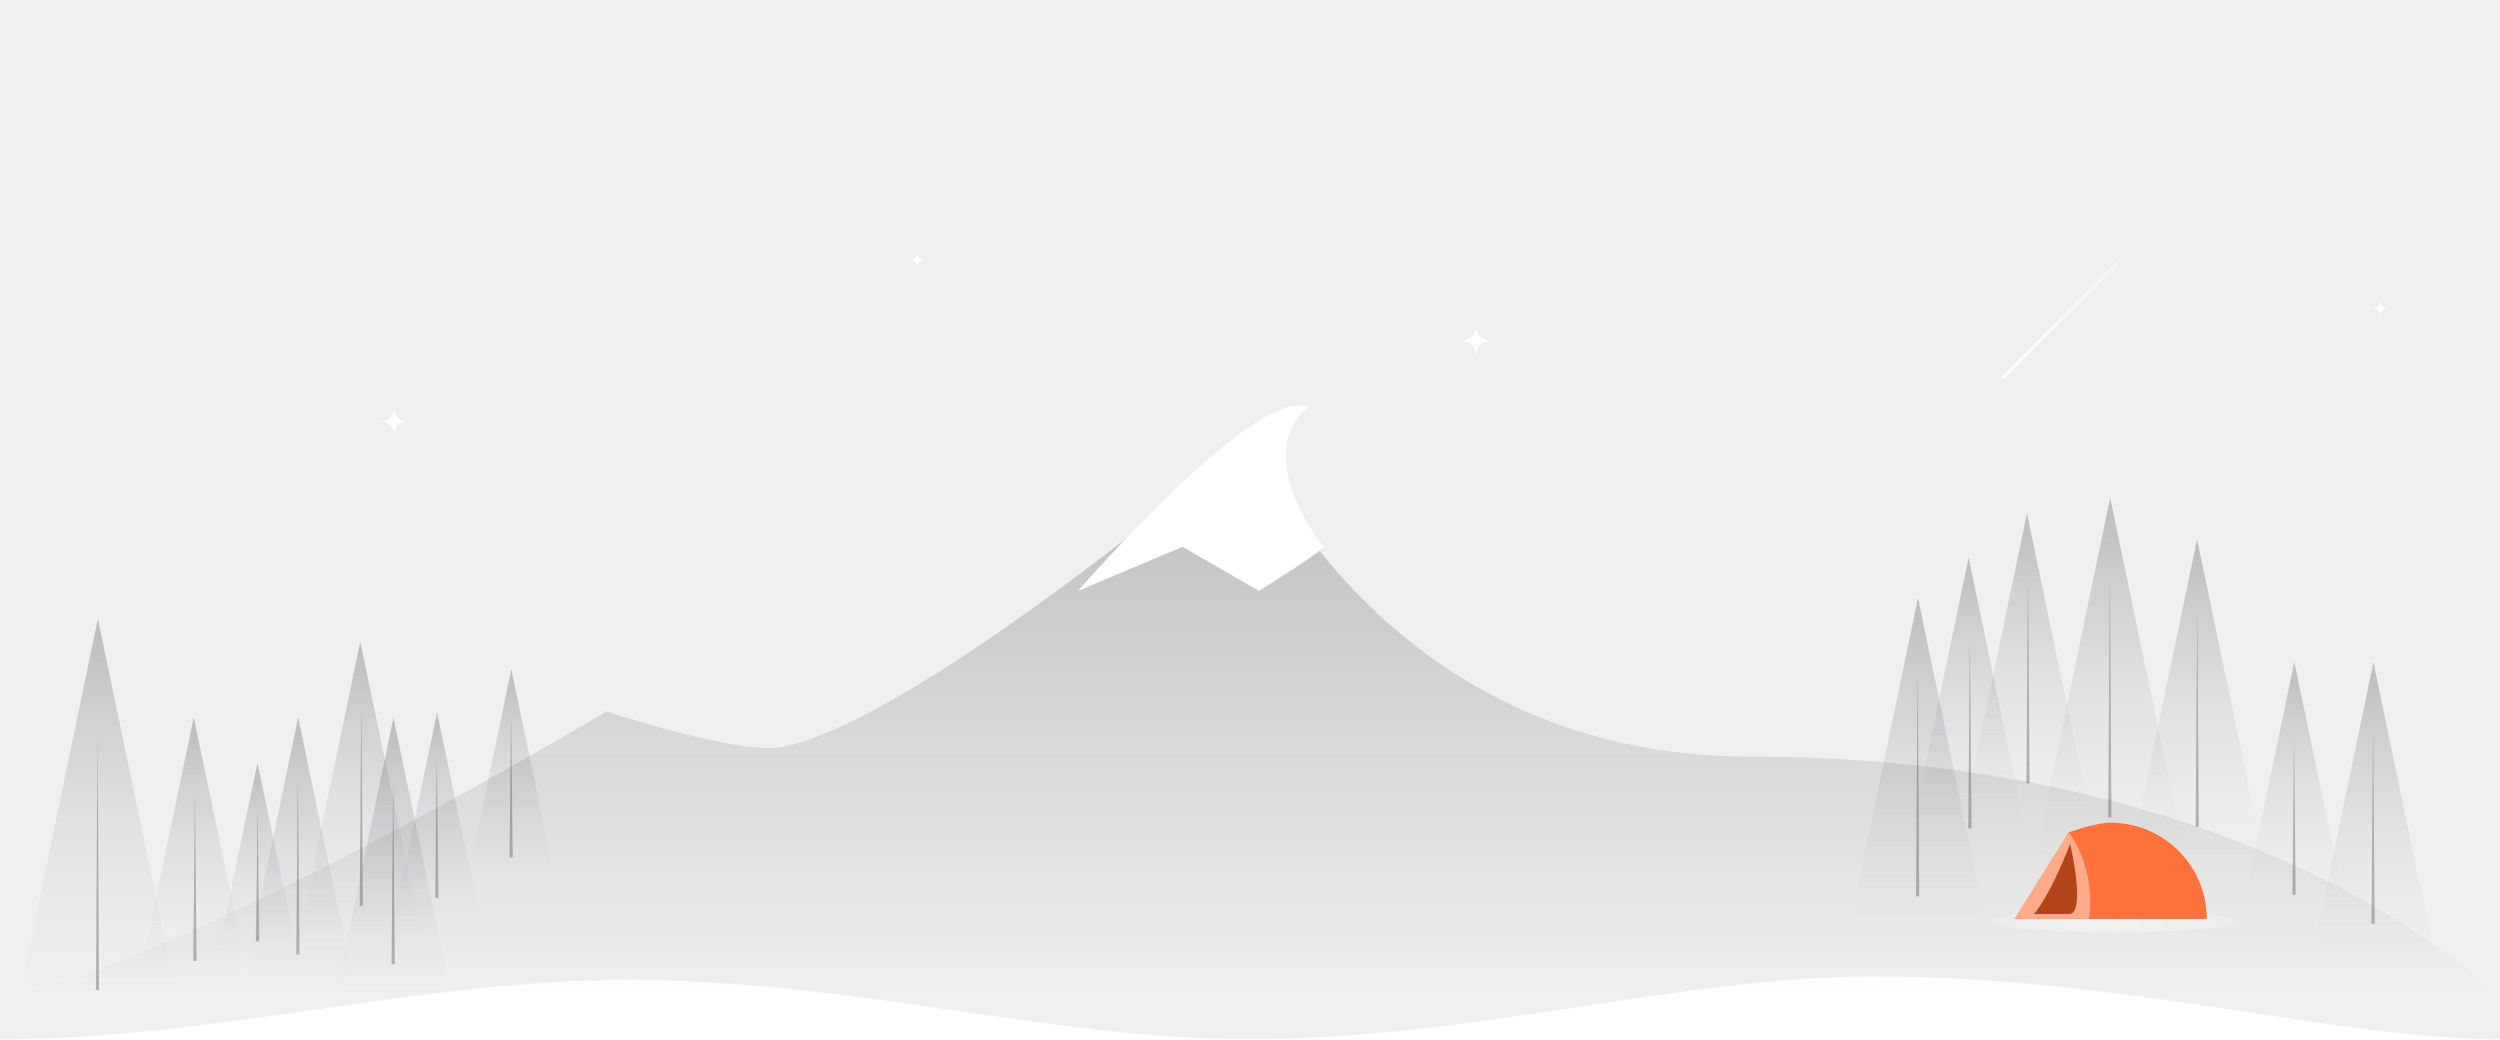
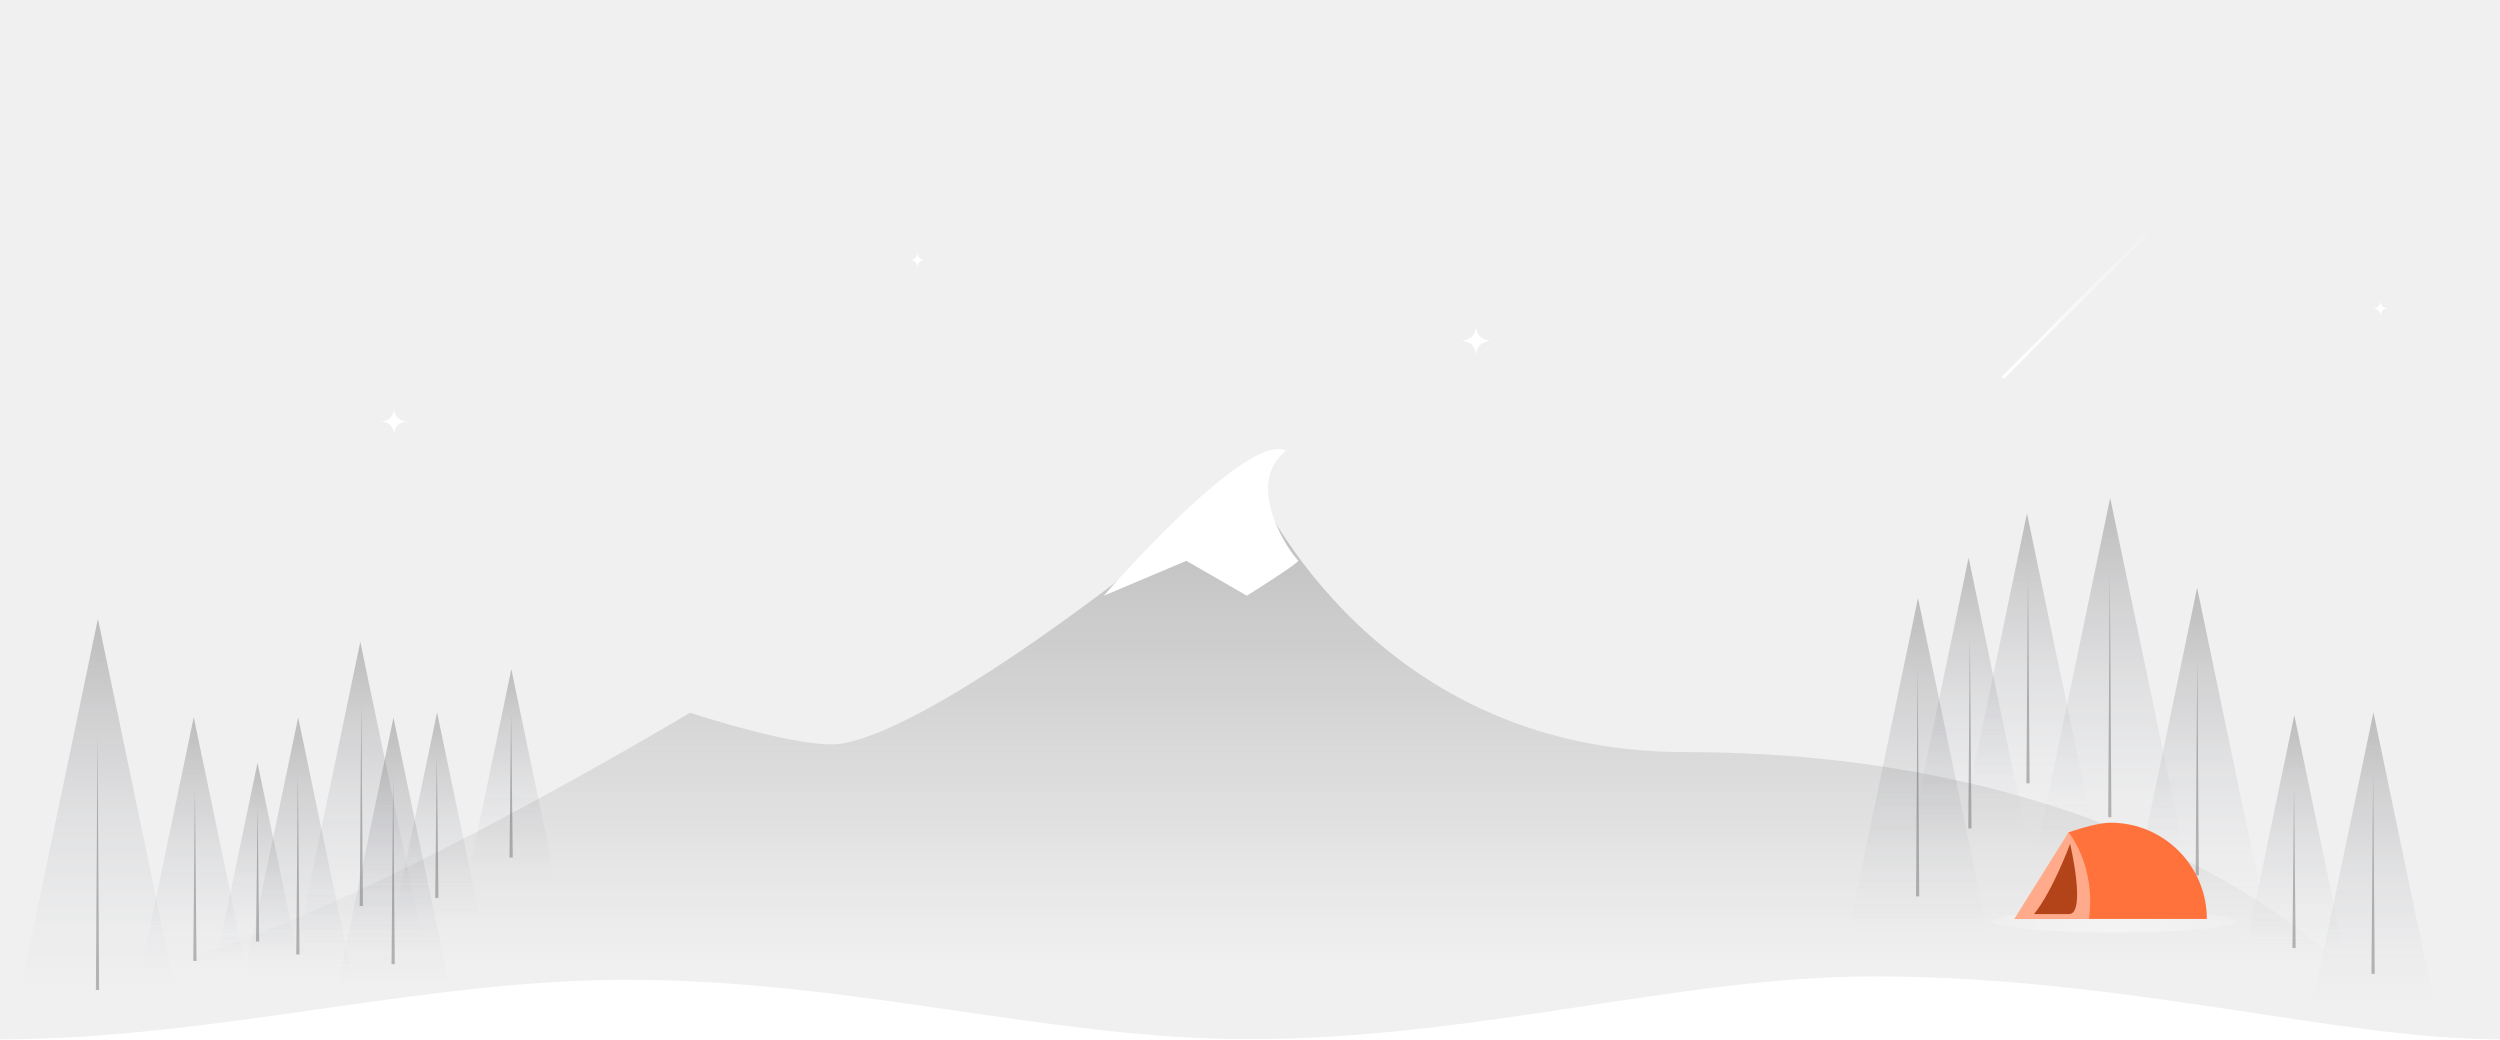
<svg xmlns="http://www.w3.org/2000/svg" xmlns:xlink="http://www.w3.org/1999/xlink" version="1.1" x="0px" y="0px" width="1548px" height="643.572px" viewBox="0 0 1548 643.572" enable-background="new 0 0 1548 643.572" xml:space="preserve">
  <g id="Layer_3" display="none">
    <g display="inline">
-       <linearGradient id="SVGID_1_" gradientUnits="userSpaceOnUse" x1="774" y1="662.439" x2="774" y2="-16.009">
+       <linearGradient id="SVGID_1_" gradientUnits="userSpaceOnUse" x1="774" y1="662.44" x2="774" y2="-16.01">
        <stop offset="0" style="stop-color:#EFDBEB" />
        <stop offset="0.5" style="stop-color:#E3B9D7" />
        <stop offset="1" style="stop-color:#DFAED1" />
      </linearGradient>
      <path fill="url(#SVGID_1_)" d="M0,644c235.574,0,1497,0,1548,0V-3H0V644z" />
    </g>
  </g>
  <g id="Layer_1">
    <g display="none">
      <defs>
        <path id="SVGID_2_" d="M1548,616c-777,89-775.407-72.333-1548,0C0,497,0-3,0-3h1548C1548-3,1548,464.436,1548,616z" />
      </defs>
      <clipPath id="SVGID_3_" display="inline">
        <use xlink:href="#SVGID_2_" overflow="visible" />
      </clipPath>
      <linearGradient id="SVGID_4_" gradientUnits="userSpaceOnUse" x1="774" y1="662" x2="774" y2="-15.999">
        <stop offset="0" style="stop-color:#64C8D3" />
        <stop offset="0.216" style="stop-color:#37BFCB" />
        <stop offset="0.5" style="stop-color:#00B3C1" />
        <stop offset="0.682" style="stop-color:#00AFB1" />
        <stop offset="1" style="stop-color:#00A99A" />
      </linearGradient>
      <rect y="-16" display="inline" clip-path="url(#SVGID_3_)" fill="url(#SVGID_4_)" width="1548" height="678" />
      <linearGradient id="SVGID_5_" gradientUnits="userSpaceOnUse" x1="774" y1="662" x2="774" y2="-15.999">
        <stop offset="0" style="stop-color:#CCDDF2" />
        <stop offset="0.5" style="stop-color:#ACCAEA" />
        <stop offset="0.572" style="stop-color:#A7C8E9" />
        <stop offset="1" style="stop-color:#90BBE4" />
      </linearGradient>
      <rect y="-16" clip-path="url(#SVGID_3_)" fill="url(#SVGID_5_)" width="1548" height="678" />
      <linearGradient id="SVGID_6_" gradientUnits="userSpaceOnUse" x1="774" y1="662" x2="774" y2="-15.999">
        <stop offset="0" style="stop-color:#AD6766" />
        <stop offset="0.014" style="stop-color:#AC6565" />
        <stop offset="0.5" style="stop-color:#942E40" />
        <stop offset="0.74" style="stop-color:#7A3142" />
        <stop offset="1" style="stop-color:#633343" />
      </linearGradient>
      <rect y="-16" clip-path="url(#SVGID_3_)" fill="url(#SVGID_6_)" width="1548" height="678" />
      <linearGradient id="SVGID_7_" gradientUnits="userSpaceOnUse" x1="774" y1="662" x2="774" y2="-15.999">
        <stop offset="0" style="stop-color:#EFDBEB" />
        <stop offset="0.5" style="stop-color:#E3B9D7" />
        <stop offset="1" style="stop-color:#DFAED1" />
      </linearGradient>
      <rect y="-16" display="inline" clip-path="url(#SVGID_3_)" fill="url(#SVGID_7_)" width="1548" height="678" />
    </g>
    <path fill="#FFFFFF" d="M0,643.572C0,657.25,0,703,0,703h1548c0,0,0-44.833,0-59.428c-101.267,0-232.66-39.004-388-39.004   c-119.944,0-245.999,38.879-387,38.879c-123.237,0-245-36.756-385-36.756C260.402,606.691,131.87,643.572,0,643.572z" />
    <g>
      <linearGradient id="SVGID_8_" gradientUnits="userSpaceOnUse" x1="1218.966" y1="519" x2="1218.966" y2="345.33">
        <stop offset="0" style="stop-color:#A4ACC3;stop-opacity:0" />
        <stop offset="1" style="stop-color:#231F20" />
      </linearGradient>
      <polygon opacity="0.25" fill="url(#SVGID_8_)" points="1218.967,345.33 1182.748,519 1255.184,519   " />
      <g opacity="0.25">
        <polygon points="1218.754,513 1219.754,394.821 1220.754,513    " />
      </g>
    </g>
    <g>
      <linearGradient id="SVGID_9_" gradientUnits="userSpaceOnUse" x1="1255.097" y1="504" x2="1255.097" y2="317.891">
        <stop offset="0" style="stop-color:#A4ACC3;stop-opacity:0" />
        <stop offset="1" style="stop-color:#231F20" />
      </linearGradient>
      <polygon opacity="0.25" fill="url(#SVGID_9_)" points="1255.098,317.891 1216.285,504 1293.908,504   " />
      <g opacity="0.25">
        <polygon points="1254.734,485 1255.734,358.356 1256.734,485    " />
      </g>
    </g>
    <g>
-       <linearGradient id="SVGID_10_" gradientUnits="userSpaceOnUse" x1="1360.444" y1="530" x2="1360.444" y2="333.984">
-         <stop offset="0" style="stop-color:#A4ACC3;stop-opacity:0" />
-         <stop offset="1" style="stop-color:#231F20" />
-       </linearGradient>
-       <polygon opacity="0.25" fill="url(#SVGID_10_)" points="1360.445,333.984 1319.567,530 1401.321,530   " />
-       <g opacity="0.25">
-         <polygon points="1359.536,512 1360.536,378.615 1361.536,512    " />
-       </g>
-     </g>
-     <g>
-       <linearGradient id="SVGID_11_" gradientUnits="userSpaceOnUse" x1="1420.63" y1="555" x2="1420.63" y2="409.879">
-         <stop offset="0" style="stop-color:#A4ACC3;stop-opacity:0" />
-         <stop offset="1" style="stop-color:#231F20" />
-       </linearGradient>
-       <polygon opacity="0.25" fill="url(#SVGID_11_)" points="1420.629,409.879 1390.366,555 1450.894,555   " />
-       <g opacity="0.25">
-         <polygon points="1419.469,554 1420.469,455.248 1421.469,554    " />
-       </g>
-     </g>
-     <g>
-       <linearGradient id="SVGID_12_" gradientUnits="userSpaceOnUse" x1="1469.63" y1="591" x2="1469.63" y2="410.111">
-         <stop offset="0" style="stop-color:#A4ACC3;stop-opacity:0" />
-         <stop offset="1" style="stop-color:#231F20" />
-       </linearGradient>
-       <polygon opacity="0.25" fill="url(#SVGID_12_)" points="1469.629,410.111 1431.907,591 1507.353,591   " />
-       <g opacity="0.25">
-         <polygon points="1468.43,572 1469.43,448.91 1470.43,572    " />
+       <linearGradient id="SVGID_10_" gradientUnits="userSpaceOnUse" x1="1360.444" y1="560" x2="1360.444" y2="363.984">
+         <stop offset="0" style="stop-color:#A4ACC3;stop-opacity:0" />
+         <stop offset="1" style="stop-color:#231F20" />
+       </linearGradient>
+       <polygon opacity="0.25" fill="url(#SVGID_10_)" points="1360.445,363.984 1319.567,560 1401.321,560   " />
+       <g opacity="0.25">
+         <polygon points="1359.536,542 1360.536,408.615 1361.536,542    " />
+       </g>
+     </g>
+     <g>
+       <linearGradient id="SVGID_11_" gradientUnits="userSpaceOnUse" x1="1420.63" y1="588" x2="1420.63" y2="442.879">
+         <stop offset="0" style="stop-color:#A4ACC3;stop-opacity:0" />
+         <stop offset="1" style="stop-color:#231F20" />
+       </linearGradient>
+       <polygon opacity="0.25" fill="url(#SVGID_11_)" points="1420.629,442.879 1390.366,588 1450.894,588   " />
+       <g opacity="0.25">
+         <polygon points="1419.469,587 1420.469,488.248 1421.469,587    " />
+       </g>
+     </g>
+     <g>
+       <linearGradient id="SVGID_12_" gradientUnits="userSpaceOnUse" x1="1469.63" y1="622" x2="1469.63" y2="441.111">
+         <stop offset="0" style="stop-color:#A4ACC3;stop-opacity:0" />
+         <stop offset="1" style="stop-color:#231F20" />
+       </linearGradient>
+       <polygon opacity="0.25" fill="url(#SVGID_12_)" points="1469.629,441.111 1431.907,622 1507.353,622   " />
+       <g opacity="0.25">
+         <polygon points="1468.43,603 1469.43,479.91 1470.43,603    " />
      </g>
    </g>
    <g>
      <linearGradient id="SVGID_13_" gradientUnits="userSpaceOnUse" x1="1306.63" y1="529" x2="1306.63" y2="308.361">
        <stop offset="0" style="stop-color:#A4ACC3;stop-opacity:0" />
        <stop offset="1" style="stop-color:#231F20" />
      </linearGradient>
      <polygon opacity="0.25" fill="url(#SVGID_13_)" points="1306.629,308.36 1260.617,529 1352.643,529   " />
      <g opacity="0.25">
        <polygon points="1305.385,506 1306.385,355.86 1307.385,506    " />
      </g>
    </g>
    <g>
      <linearGradient id="SVGID_14_" gradientUnits="userSpaceOnUse" x1="119.966" y1="601" x2="119.966" y2="444.094">
        <stop offset="0" style="stop-color:#A4ACC3;stop-opacity:0" />
        <stop offset="1" style="stop-color:#231F20" />
      </linearGradient>
      <polygon opacity="0.25" fill="url(#SVGID_14_)" points="119.967,444.094 87.245,601 152.688,601   " />
      <g opacity="0.25">
        <polygon points="119.679,595 120.679,488.229 121.679,595    " />
      </g>
    </g>
    <g>
      <linearGradient id="SVGID_15_" gradientUnits="userSpaceOnUse" x1="223.097" y1="580" x2="223.097" y2="397.408">
        <stop offset="0" style="stop-color:#A4ACC3;stop-opacity:0" />
        <stop offset="1" style="stop-color:#231F20" />
      </linearGradient>
      <polygon opacity="0.25" fill="url(#SVGID_15_)" points="223.098,397.408 185.019,580 261.175,580   " />
      <g opacity="0.25">
        <polygon points="222.723,561 223.723,436.751 224.723,561    " />
      </g>
    </g>
    <g>
      <linearGradient id="SVGID_16_" gradientUnits="userSpaceOnUse" x1="159.445" y1="594" x2="159.445" y2="472.324">
        <stop offset="0" style="stop-color:#A4ACC3;stop-opacity:0" />
        <stop offset="1" style="stop-color:#231F20" />
      </linearGradient>
      <polygon opacity="0.25" fill="url(#SVGID_16_)" points="159.445,472.324 134.07,594 184.819,594   " />
      <g opacity="0.25">
        <polygon points="158.502,583 159.502,500.202 160.502,583    " />
      </g>
    </g>
    <g>
      <linearGradient id="SVGID_17_" gradientUnits="userSpaceOnUse" x1="60.63" y1="615" x2="60.63" y2="383.197">
        <stop offset="0" style="stop-color:#A4ACC3;stop-opacity:0" />
        <stop offset="1" style="stop-color:#231F20" />
      </linearGradient>
      <polygon opacity="0.25" fill="url(#SVGID_17_)" points="60.629,383.197 12.29,615 108.971,615   " />
      <g opacity="0.25">
        <polygon points="59.374,613 60.374,455.263 61.374,613    " />
      </g>
    </g>
    <g>
      <linearGradient id="SVGID_18_" gradientUnits="userSpaceOnUse" x1="270.63" y1="570" x2="270.63" y2="441.141">
        <stop offset="0" style="stop-color:#A4ACC3;stop-opacity:0" />
        <stop offset="1" style="stop-color:#231F20" />
      </linearGradient>
      <polygon opacity="0.25" fill="url(#SVGID_18_)" points="270.63,441.141 243.758,570 297.503,570   " />
      <g opacity="0.25">
        <polygon points="269.487,556 270.487,468.314 271.487,556    " />
      </g>
    </g>
    <g>
      <linearGradient id="SVGID_19_" gradientUnits="userSpaceOnUse" x1="243.63" y1="614" x2="243.63" y2="444.379">
        <stop offset="0" style="stop-color:#A4ACC3;stop-opacity:0" />
        <stop offset="1" style="stop-color:#231F20" />
      </linearGradient>
      <polygon opacity="0.25" fill="url(#SVGID_19_)" points="243.63,444.379 208.257,614 279.003,614   " />
      <g opacity="0.25">
        <polygon points="242.442,597 243.442,481.576 244.442,597    " />
      </g>
    </g>
    <g>
      <linearGradient id="SVGID_20_" gradientUnits="userSpaceOnUse" x1="316.63" y1="545" x2="316.63" y2="414.408">
        <stop offset="0" style="stop-color:#A4ACC3;stop-opacity:0" />
        <stop offset="1" style="stop-color:#231F20" />
      </linearGradient>
      <polygon opacity="0.25" fill="url(#SVGID_20_)" points="316.63,414.408 289.396,545 343.864,545   " />
      <g opacity="0.25">
        <polygon points="315.485,531 316.485,442.135 317.485,531    " />
      </g>
    </g>
    <g>
      <linearGradient id="SVGID_21_" gradientUnits="userSpaceOnUse" x1="184.63" y1="608" x2="184.63" y2="444.26">
        <stop offset="0" style="stop-color:#A4ACC3;stop-opacity:0" />
        <stop offset="1" style="stop-color:#231F20" />
      </linearGradient>
      <polygon opacity="0.25" fill="url(#SVGID_21_)" points="184.63,444.26 150.483,608 218.777,608   " />
      <g opacity="0.25">
        <polygon points="183.449,591 184.449,479.578 185.449,591    " />
      </g>
    </g>
-     <linearGradient id="SVGID_22_" gradientUnits="userSpaceOnUse" x1="774" y1="271.606" x2="774" y2="618">
+     <linearGradient id="SVGID_22_" gradientUnits="userSpaceOnUse" x1="774" y1="294.168" x2="774" y2="596">
      <stop offset="0" style="stop-color:#231F20" />
      <stop offset="1" style="stop-color:#231F20;stop-opacity:0" />
    </linearGradient>
-     <path opacity="0.25" fill="url(#SVGID_22_)" d="M375.5,440.508c0,0,81.711,27.299,109,21.996   C569.602,445.968,774,271.606,774,271.606S854.352,468.5,1083.5,468.5C1404.366,468.5,1548,618,1548,618l0,0c0,0-1468.93,0-1548,0   C111.971,598.667,375.5,440.508,375.5,440.508z" />
+     <path opacity="0.25" fill="url(#SVGID_22_)" d="M427.267,441.314c0,0,71.097,23.629,94.841,19.015   C596.154,445.941,774,294.167,774,294.167s69.913,171.535,269.295,171.535c279.184,0,404.159,130.298,404.159,130.298l0,0   c0,0-1278.109,0-1346.908,0C197.971,579,427.267,441.314,427.267,441.314z" />
    <g>
      <linearGradient id="SVGID_23_" gradientUnits="userSpaceOnUse" x1="1233.584" y1="570.5" x2="1385.084" y2="570.5">
        <stop offset="0" style="stop-color:#FFFFFF;stop-opacity:0.25" />
        <stop offset="0.5" style="stop-color:#FFFFFF;stop-opacity:0.64" />
        <stop offset="1" style="stop-color:#FFFFFF;stop-opacity:0.25" />
      </linearGradient>
      <ellipse opacity="0.61" fill="url(#SVGID_23_)" cx="1309.334" cy="570.501" rx="75.75" ry="6.833" />
      <path fill="#FF723C" d="M1366.479,569c-0.012-32.911-26.693-59.588-59.607-59.588c-9.327,0-26.015,5.961-26.015,5.961    S1255.336,569,1247.264,569H1366.479z" />
      <path fill="#FFAA8A" d="M1247.264,569l33.593-53.627c0,0,17.144,20.627,12.644,53.627C1266,569,1247.264,569,1247.264,569z" />
      <path fill="#B34318" d="M1281.819,522.492c0,0-10.866,29.508-22.385,43.508c5.438,0,17.19,0,21.69,0    C1292.003,566,1281.819,522.492,1281.819,522.492z" />
    </g>
    <g>
      <linearGradient id="SVGID_24_" gradientUnits="userSpaceOnUse" x1="1239.667" y1="184.833" x2="1338.667" y2="184.833">
        <stop offset="0" style="stop-color:#FFFFFF" />
        <stop offset="1" style="stop-color:#FFFFFF;stop-opacity:0" />
      </linearGradient>
      <path fill="url(#SVGID_24_)" d="M1240.667,234.333c-0.256,0-0.512-0.098-0.707-0.293c-0.391-0.391-0.391-1.023,0-1.414l97-97    c0.391-0.391,1.023-0.391,1.414,0s0.391,1.023,0,1.414l-97,97C1241.179,234.235,1240.923,234.333,1240.667,234.333z" />
    </g>
    <path fill="#FFFFFF" d="M235.574,261c5.067,0,8.426-3.359,8.426-8.426c0,5.067,3.358,8.426,8.426,8.426   c-5.067,0-8.426,3.358-8.426,8.426C244,264.359,240.641,261,235.574,261z" />
    <path fill="#FFFFFF" d="M563.232,161c2.867,0,4.768-1.901,4.768-4.768c0,2.867,1.9,4.768,4.768,4.768   c-2.867,0-4.768,1.9-4.768,4.767C568,162.9,566.099,161,563.232,161z" />
    <path fill="#FFFFFF" d="M1469.232,191c2.867,0,4.768-1.901,4.768-4.768c0,2.867,1.9,4.768,4.768,4.768   c-2.867,0-4.768,1.9-4.768,4.767C1474,192.9,1472.1,191,1469.232,191z" />
    <path fill="#FFFFFF" d="M904.466,211.001c5.734-0.001,9.535-3.802,9.535-9.537c0,5.734,3.801,9.536,9.535,9.537   c-5.734-0.001-9.535,3.799-9.535,9.534C914.001,214.801,910.2,211,904.466,211.001z" />
    <g>
      <linearGradient id="SVGID_25_" gradientUnits="userSpaceOnUse" x1="1187.63" y1="577" x2="1187.63" y2="370.376">
        <stop offset="0" style="stop-color:#A4ACC3;stop-opacity:0" />
        <stop offset="1" style="stop-color:#231F20" />
      </linearGradient>
      <polygon opacity="0.25" fill="url(#SVGID_25_)" points="1187.629,370.376 1144.54,577 1230.72,577   " />
      <g opacity="0.25">
        <polygon points="1186.4,555 1187.4,414.397 1188.4,555    " />
      </g>
    </g>
-     <path fill="#FFFFFF" d="M667.528,365.89c0,0,111.927-129.188,142.629-113.557c-34.21,27.035,4.386,81.713,9.649,85.953   c1.695,1.366-40.246,27.604-40.246,27.604l-47.368-27.328C732.192,338.562,667.527,365.89,667.528,365.89z" />
+     <path fill="#FFFFFF" d="M683.478,368.862c0,0,88.488-102.135,112.761-89.776c-27.046,21.374,3.468,64.601,7.629,67.953   c1.34,1.08-31.818,21.823-31.818,21.823l-37.449-21.605L683.478,368.862z" />
  </g>
  <g id="Layer_2">
</g>
</svg>
